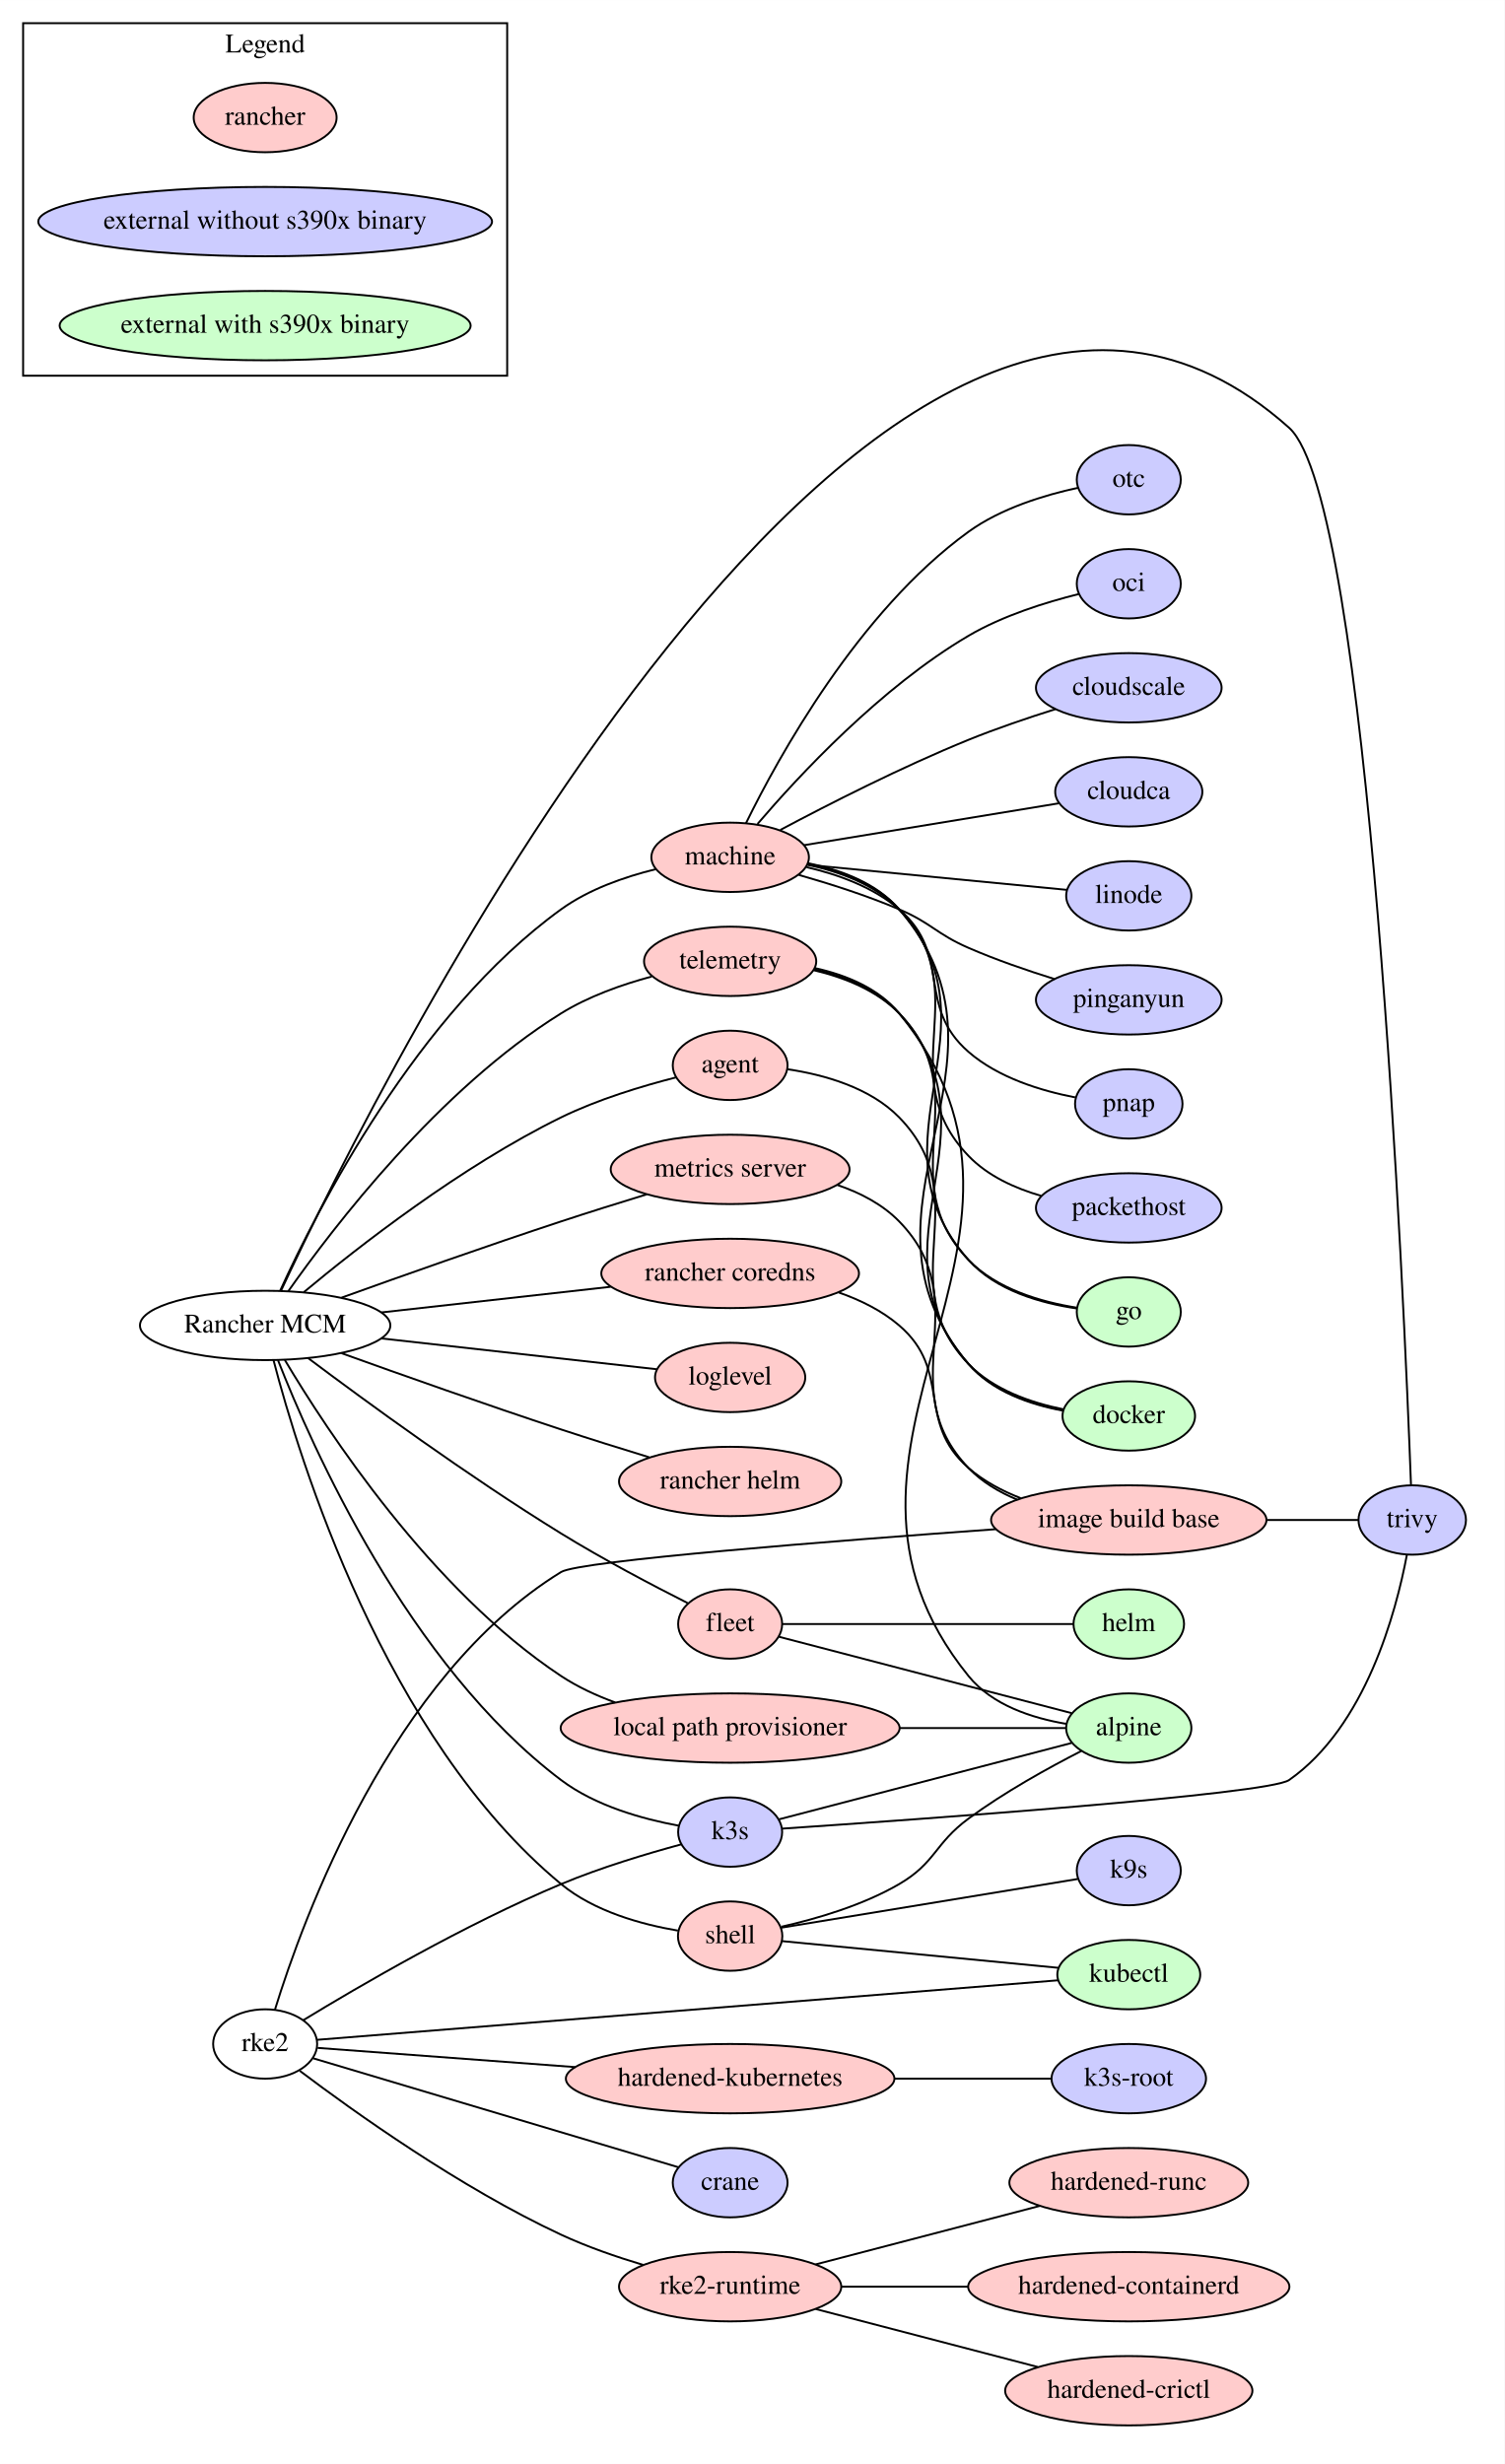
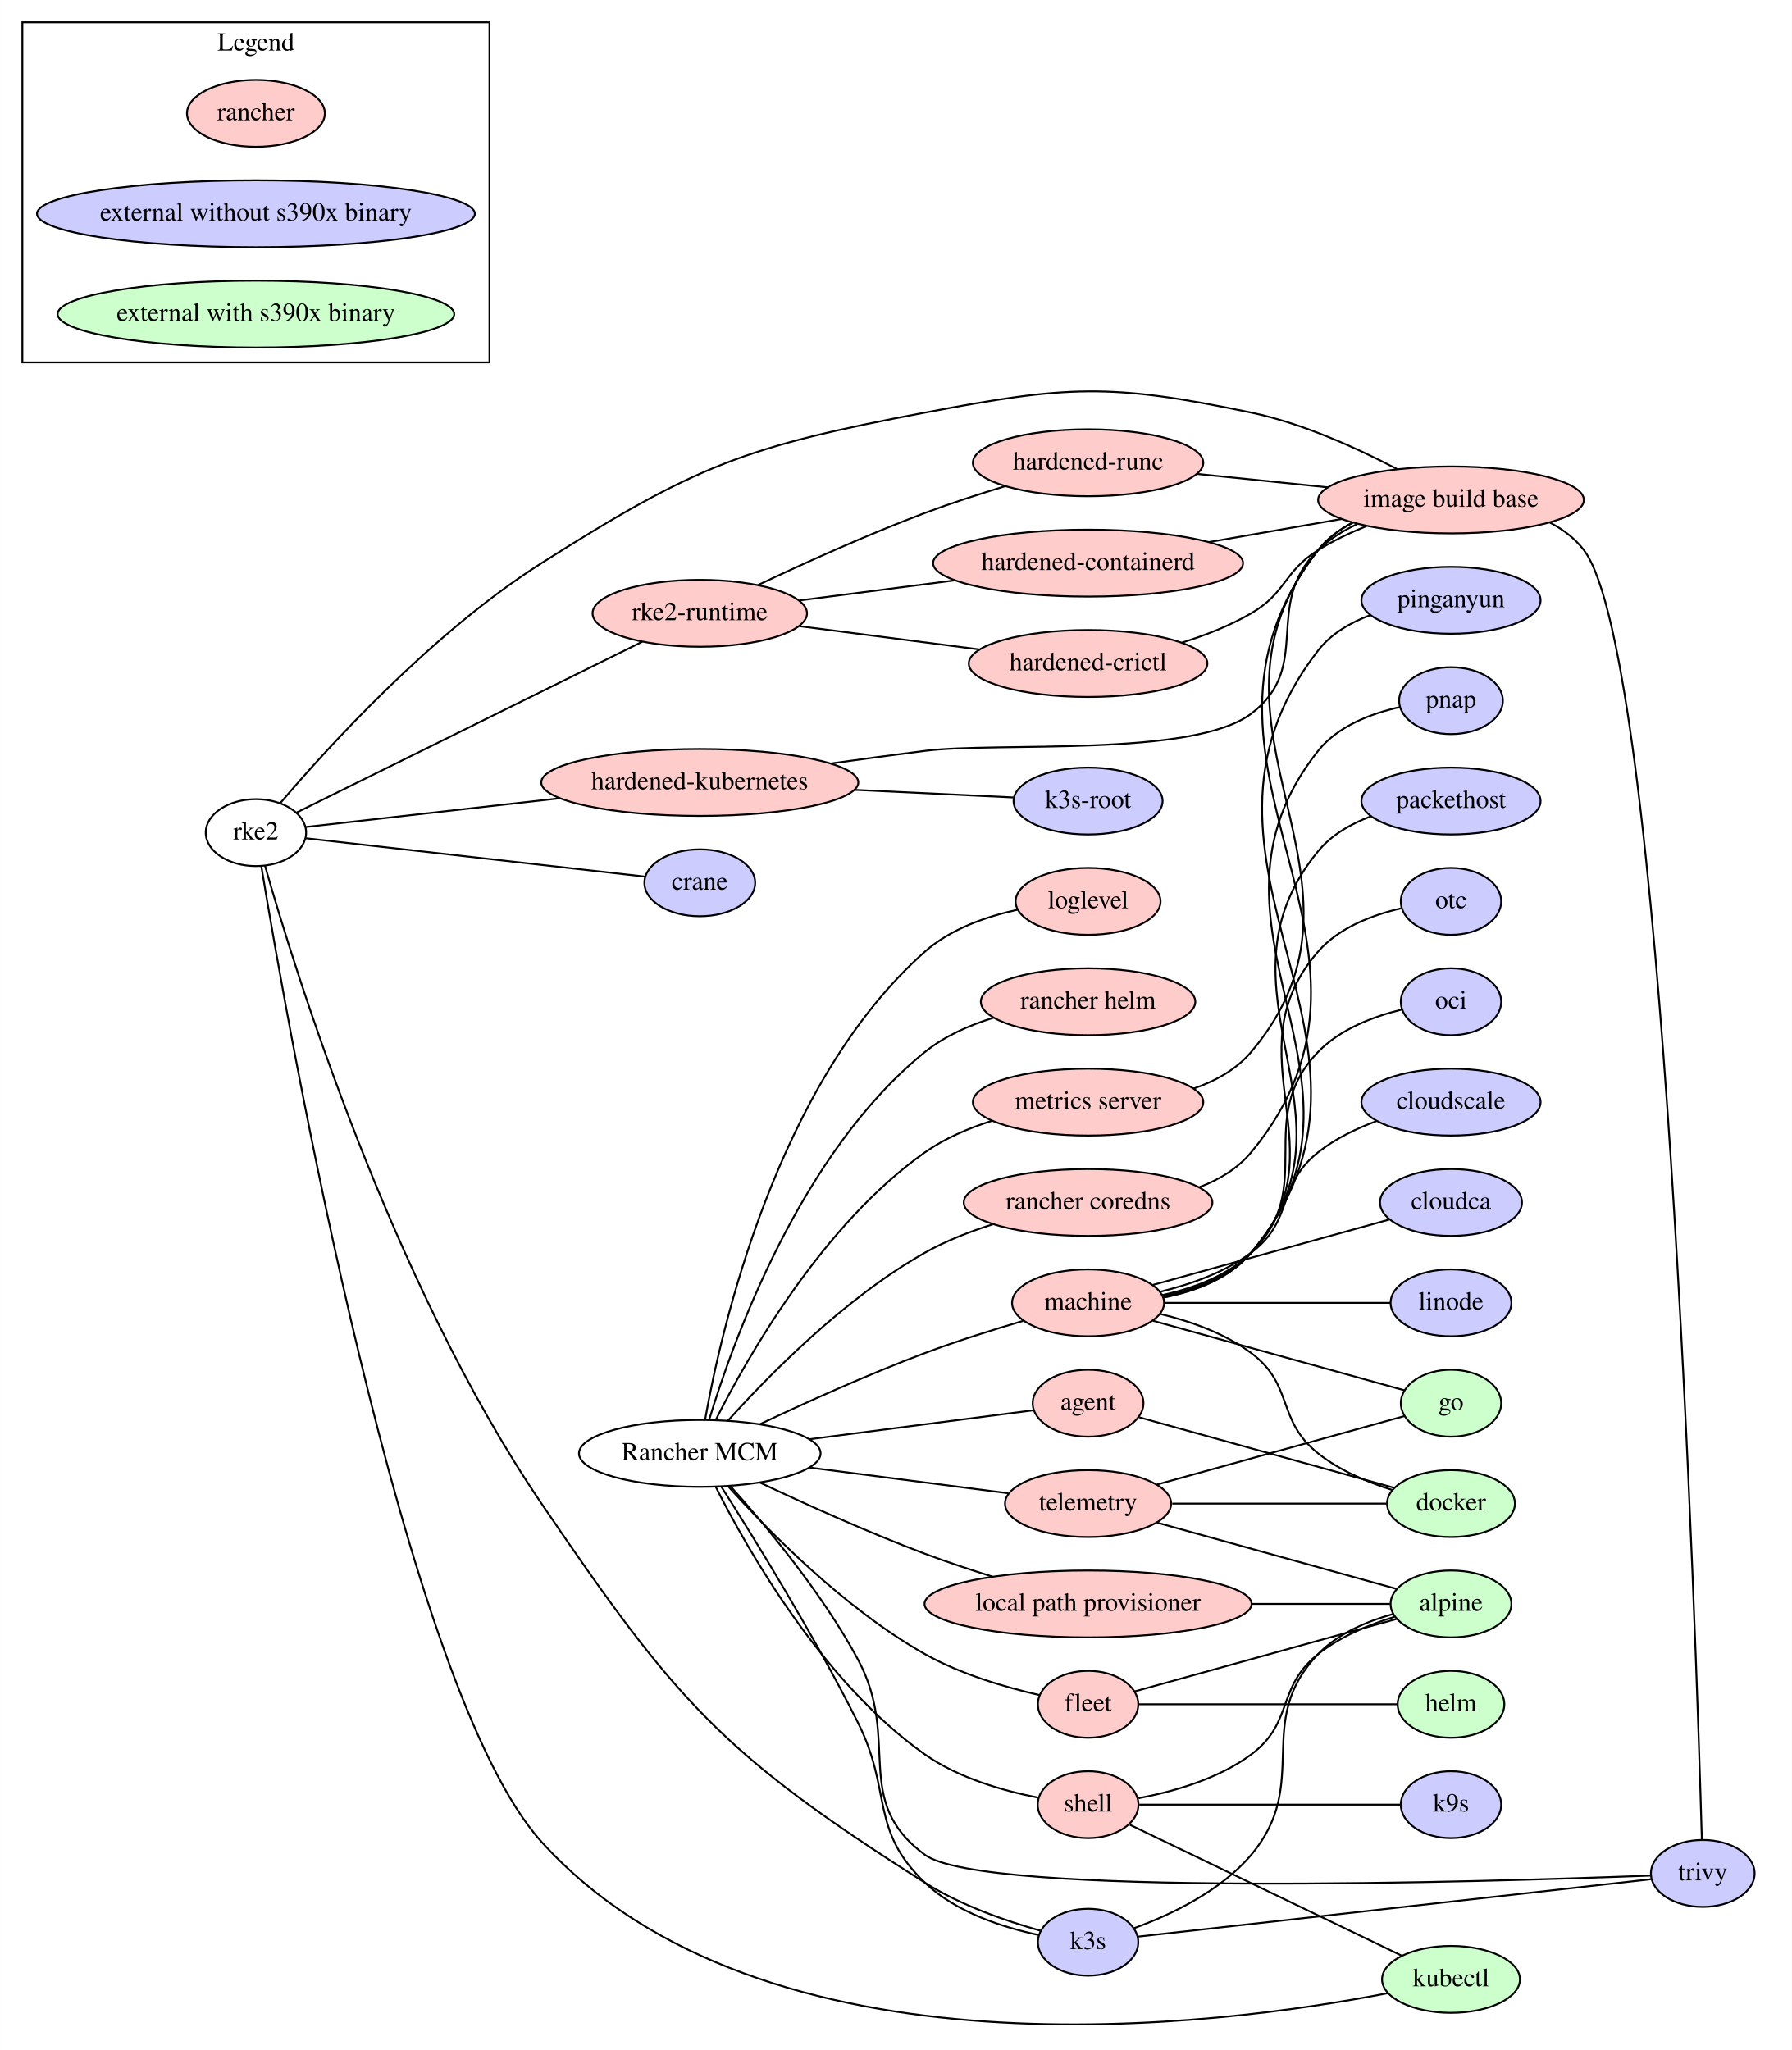
- <svg xmlns="http://www.w3.org/2000/svg" xmlns:xlink="http://www.w3.org/1999/xlink" width="781pt" height="1279pt" viewBox="0.00 0.00 781.04 1279.00">
-   <g id="graph0" class="graph" transform="scale(1 1) rotate(0) translate(4 1275)">
-     <polygon fill="#ffffff" stroke="transparent" points="-4,4 -4,-1275 777.044,-1275 777.044,4 -4,4" />
+ <svg xmlns="http://www.w3.org/2000/svg" xmlns:xlink="http://www.w3.org/1999/xlink" width="964pt" height="1103pt" viewBox="0.00 0.00 963.93 1103.00">
+   <g id="graph0" class="graph" transform="scale(1 1) rotate(0) translate(4 1099)">
+     <polygon fill="#ffffff" stroke="transparent" points="-4,4 -4,-1099 959.931,-1099 959.931,4 -4,4" />
    <g id="clust1" class="cluster">
-       <polygon fill="none" stroke="transparent" points="60.645,-8 60.645,-1072 765.044,-1072 765.044,-8 60.645,-8" />
+       <polygon fill="none" stroke="transparent" points="98.64,-8 98.64,-896 947.931,-896 947.931,-8 98.64,-8" />
    </g>
    <g id="clust2" class="cluster">
-       <polygon fill="none" stroke="#000000" points="8,-1080 8,-1263 259.279,-1263 259.279,-1080 8,-1080" />
-       <text text-anchor="middle" x="133.64" y="-1247.8" font-family="Times,serif" font-size="14.00" fill="#000000">Legend</text>
+       <polygon fill="none" stroke="#000000" points="8,-904 8,-1087 259.279,-1087 259.279,-904 8,-904" />
+       <text text-anchor="middle" x="133.64" y="-1071.8" font-family="Times,serif" font-size="14.00" fill="#000000">Legend</text>
    </g>
    <g id="node1" class="node">
      <g id="a_node1">
        <a xlink:href="https://github.com/linode/docker-machine-driver-linode/" xlink:title="linode">
-           <ellipse fill="#ccccff" stroke="#000000" cx="581.956" cy="-810" rx="32.494" ry="18" />
-           <text text-anchor="middle" x="581.956" y="-806.3" font-family="Times,serif" font-size="14.00" fill="#000000">linode</text>
+           <ellipse fill="#ccccff" stroke="#000000" cx="776.542" cy="-398" rx="32.494" ry="18" />
+           <text text-anchor="middle" x="776.542" y="-394.3" font-family="Times,serif" font-size="14.00" fill="#000000">linode</text>
        </a>
      </g>
    </g>
    <g id="node2" class="node">
      <g id="a_node2">
        <a xlink:href="https://github.com/cloud-ca/docker-machine-driver-cloudca" xlink:title="cloudca">
-           <ellipse fill="#ccccff" stroke="#000000" cx="581.956" cy="-864" rx="38.194" ry="18" />
-           <text text-anchor="middle" x="581.956" y="-860.3" font-family="Times,serif" font-size="14.00" fill="#000000">cloudca</text>
+           <ellipse fill="#ccccff" stroke="#000000" cx="776.542" cy="-452" rx="38.194" ry="18" />
+           <text text-anchor="middle" x="776.542" y="-448.3" font-family="Times,serif" font-size="14.00" fill="#000000">cloudca</text>
        </a>
      </g>
    </g>
    <g id="node3" class="node">
      <g id="a_node3">
        <a xlink:href="https://github.com/cloudscale-ch/docker-machine-driver-cloudscale" xlink:title="cloudscale">
-           <ellipse fill="#ccccff" stroke="#000000" cx="581.956" cy="-918" rx="48.192" ry="18" />
-           <text text-anchor="middle" x="581.956" y="-914.3" font-family="Times,serif" font-size="14.00" fill="#000000">cloudscale</text>
+           <ellipse fill="#ccccff" stroke="#000000" cx="776.542" cy="-506" rx="48.192" ry="18" />
+           <text text-anchor="middle" x="776.542" y="-502.3" font-family="Times,serif" font-size="14.00" fill="#000000">cloudscale</text>
        </a>
      </g>
    </g>
    <g id="node4" class="node">
      <g id="a_node4">
        <a xlink:href="https://github.com/rancher-plugins/rancher-machine-driver-oci" xlink:title="oci">
-           <ellipse fill="#ccccff" stroke="#000000" cx="581.956" cy="-972" rx="27" ry="18" />
-           <text text-anchor="middle" x="581.956" y="-968.3" font-family="Times,serif" font-size="14.00" fill="#000000">oci</text>
+           <ellipse fill="#ccccff" stroke="#000000" cx="776.542" cy="-560" rx="27" ry="18" />
+           <text text-anchor="middle" x="776.542" y="-556.3" font-family="Times,serif" font-size="14.00" fill="#000000">oci</text>
        </a>
      </g>
    </g>
    <g id="node5" class="node">
      <g id="a_node5">
        <a xlink:href="https://github.com/rancher-plugins/rancher-machine-driver-otc" xlink:title="otc">
-           <ellipse fill="#ccccff" stroke="#000000" cx="581.956" cy="-1026" rx="27" ry="18" />
-           <text text-anchor="middle" x="581.956" y="-1022.3" font-family="Times,serif" font-size="14.00" fill="#000000">otc</text>
+           <ellipse fill="#ccccff" stroke="#000000" cx="776.542" cy="-614" rx="27" ry="18" />
+           <text text-anchor="middle" x="776.542" y="-610.3" font-family="Times,serif" font-size="14.00" fill="#000000">otc</text>
        </a>
      </g>
    </g>
    <g id="node6" class="node">
      <g id="a_node6">
        <a xlink:href="https://github.com/packethost/docker-machine-driver-packet" xlink:title="packethost">
-           <ellipse fill="#ccccff" stroke="#000000" cx="581.956" cy="-648" rx="48.192" ry="18" />
-           <text text-anchor="middle" x="581.956" y="-644.3" font-family="Times,serif" font-size="14.00" fill="#000000">packethost</text>
+           <ellipse fill="#ccccff" stroke="#000000" cx="776.542" cy="-668" rx="48.192" ry="18" />
+           <text text-anchor="middle" x="776.542" y="-664.3" font-family="Times,serif" font-size="14.00" fill="#000000">packethost</text>
        </a>
      </g>
    </g>
    <g id="node7" class="node">
      <g id="a_node7">
        <a xlink:href="https://github.com/phoenixnap/docker-machine-driver-pnap" xlink:title="pnap">
-           <ellipse fill="#ccccff" stroke="#000000" cx="581.956" cy="-702" rx="27.895" ry="18" />
-           <text text-anchor="middle" x="581.956" y="-698.3" font-family="Times,serif" font-size="14.00" fill="#000000">pnap</text>
+           <ellipse fill="#ccccff" stroke="#000000" cx="776.542" cy="-722" rx="27.895" ry="18" />
+           <text text-anchor="middle" x="776.542" y="-718.3" font-family="Times,serif" font-size="14.00" fill="#000000">pnap</text>
        </a>
      </g>
    </g>
    <g id="node8" class="node">
      <g id="a_node8">
        <a xlink:href="https://drivers.rancher.cn/node-driver-/0.3.0" xlink:title="pinganyun">
-           <ellipse fill="#ccccff" stroke="#000000" cx="581.956" cy="-756" rx="48.192" ry="18" />
-           <text text-anchor="middle" x="581.956" y="-752.3" font-family="Times,serif" font-size="14.00" fill="#000000">pinganyun</text>
+           <ellipse fill="#ccccff" stroke="#000000" cx="776.542" cy="-776" rx="48.192" ry="18" />
+           <text text-anchor="middle" x="776.542" y="-772.3" font-family="Times,serif" font-size="14.00" fill="#000000">pinganyun</text>
        </a>
      </g>
    </g>
    <g id="node9" class="node">
-       <ellipse fill="#ccffcc" stroke="#000000" cx="581.956" cy="-594" rx="27" ry="18" />
-       <text text-anchor="middle" x="581.956" y="-590.3" font-family="Times,serif" font-size="14.00" fill="#000000">go</text>
+       <ellipse fill="#ccffcc" stroke="#000000" cx="776.542" cy="-344" rx="27" ry="18" />
+       <text text-anchor="middle" x="776.542" y="-340.3" font-family="Times,serif" font-size="14.00" fill="#000000">go</text>
    </g>
    <g id="node10" class="node">
-       <ellipse fill="#ccffcc" stroke="#000000" cx="581.956" cy="-540" rx="34.394" ry="18" />
-       <text text-anchor="middle" x="581.956" y="-536.3" font-family="Times,serif" font-size="14.00" fill="#000000">docker</text>
+       <ellipse fill="#ccffcc" stroke="#000000" cx="776.542" cy="-290" rx="34.394" ry="18" />
+       <text text-anchor="middle" x="776.542" y="-286.3" font-family="Times,serif" font-size="14.00" fill="#000000">docker</text>
    </g>
    <g id="node11" class="node">
      <g id="a_node11">
        <a xlink:href="https://github.com/rancher/machine" xlink:title="machine">
-           <ellipse fill="#ffcccc" stroke="#000000" cx="375.021" cy="-830" rx="40.893" ry="18" />
-           <text text-anchor="middle" x="375.021" y="-826.3" font-family="Times,serif" font-size="14.00" fill="#000000">machine</text>
+           <ellipse fill="#ffcccc" stroke="#000000" cx="581.306" cy="-398" rx="40.893" ry="18" />
+           <text text-anchor="middle" x="581.306" y="-394.3" font-family="Times,serif" font-size="14.00" fill="#000000">machine</text>
        </a>
      </g>
    </g>
    <g id="edge3" class="edge">
-       <path fill="none" stroke="#000000" d="M415.412,-826.096C454.697,-822.299 513.601,-816.606 549.809,-813.107" />
+       <path fill="none" stroke="#000000" d="M622.711,-398C658.865,-398 710.625,-398 743.912,-398" />
    </g>
    <g id="edge4" class="edge">
-       <path fill="none" stroke="#000000" d="M413.459,-836.316C451.212,-842.518 508.391,-851.913 545.46,-858.004" />
+       <path fill="none" stroke="#000000" d="M616.211,-407.654C652.186,-417.604 707.868,-433.005 743.243,-442.79" />
    </g>
    <g id="edge5" class="edge">
-       <path fill="none" stroke="#000000" d="M401.069,-844.214C425.769,-857.361 464.147,-876.936 498.764,-891 513.254,-896.887 529.551,-902.408 543.856,-906.904" />
+       <path fill="none" stroke="#000000" d="M620.216,-403.996C636.486,-407.945 654.865,-414.426 669.048,-425 692.173,-442.241 682.475,-461.044 705.048,-479 714.186,-486.268 725.489,-491.73 736.39,-495.768" />
    </g>
    <g id="edge6" class="edge">
-       <path fill="none" stroke="#000000" d="M389.23,-847.317C410.564,-872.265 453.251,-918.253 498.764,-945 516.568,-955.463 538.934,-962.429 555.991,-966.661" />
+       <path fill="none" stroke="#000000" d="M621.241,-402.177C637.89,-405.798 656.28,-412.525 669.048,-425 705.239,-460.359 669.982,-496.526 705.048,-533 716.91,-545.338 734.971,-552.098 749.972,-555.768" />
    </g>
    <g id="edge7" class="edge">
-       <path fill="none" stroke="#000000" d="M383.222,-847.66C400.015,-881.917 441.606,-957.649 498.764,-999 515.618,-1011.194 538.259,-1018.069 555.666,-1021.826" />
+       <path fill="none" stroke="#000000" d="M621.867,-401.568C638.632,-405.077 656.94,-411.884 669.048,-425 719.079,-479.194 656.738,-531.268 705.048,-587 716.346,-600.033 734.606,-606.792 749.843,-610.288" />
    </g>
    <g id="edge8" class="edge">
-       <path fill="none" stroke="#000000" d="M415.241,-826.108C431.943,-822.54 450.296,-815.775 462.764,-803 504.039,-760.707 457.813,-717.607 498.764,-675 508.76,-664.599 522.793,-658.2 536.491,-654.264" />
+       <path fill="none" stroke="#000000" d="M621.754,-401.173C638.705,-404.596 657.191,-411.445 669.048,-425 733.128,-498.252 643.292,-565.78 705.048,-641 712.289,-649.819 722.733,-655.76 733.411,-659.761" />
    </g>
    <g id="edge9" class="edge">
-       <path fill="none" stroke="#000000" d="M414.649,-824.903C431.047,-821.113 449.327,-814.508 462.764,-803 490.541,-779.208 471.169,-753.004 498.764,-729 514.23,-715.546 536.519,-708.773 554.135,-705.377" />
+       <path fill="none" stroke="#000000" d="M621.962,-400.994C638.954,-404.382 657.413,-411.253 669.048,-425 747.262,-517.405 629.764,-600.194 705.048,-695 715.692,-708.403 733.763,-715.155 749.073,-718.554" />
    </g>
    <g id="edge10" class="edge">
-       <path fill="none" stroke="#000000" d="M410.633,-820.868C426.821,-816.256 446.048,-810.122 462.764,-803 479.602,-795.825 481.981,-790.304 498.764,-783 512.966,-776.82 529.057,-771.278 543.278,-766.847" />
+       <path fill="none" stroke="#000000" d="M622.104,-400.876C639.123,-404.24 657.564,-411.127 669.048,-425 761.438,-536.608 616.196,-634.557 705.048,-749 712.046,-758.013 722.41,-764.017 733.09,-768.017" />
    </g>
    <g id="edge2" class="edge">
-       <path fill="none" stroke="#000000" d="M415.279,-826.658C432.194,-823.203 450.703,-816.375 462.764,-803 517.983,-741.764 444.014,-682.657 498.764,-621 512.879,-605.104 536.436,-598.519 554.887,-595.816" />
+       <path fill="none" stroke="#000000" d="M616.211,-388.346C655.147,-377.576 717.169,-360.422 751.544,-350.914" />
    </g>
    <g id="edge1" class="edge">
-       <path fill="none" stroke="#000000" d="M415.557,-826.903C432.525,-823.495 450.999,-816.637 462.764,-803 532.071,-722.662 430.072,-647.865 498.764,-567 510.855,-552.765 530.533,-545.976 547.715,-542.764" />
+       <path fill="none" stroke="#000000" d="M620.216,-392.004C636.486,-388.055 654.865,-381.574 669.048,-371 692.173,-353.759 682.475,-334.956 705.048,-317 716.574,-307.832 731.546,-301.538 744.809,-297.35" />
    </g>
    <g id="node12" class="node">
      <g id="a_node12">
        <a xlink:href="https://hub.docker.com/_/alpine" xlink:title="alpine">
-           <ellipse fill="#ccffcc" stroke="#000000" cx="581.956" cy="-378" rx="32.494" ry="18" />
-           <text text-anchor="middle" x="581.956" y="-374.3" font-family="Times,serif" font-size="14.00" fill="#000000">alpine</text>
+           <ellipse fill="#ccffcc" stroke="#000000" cx="776.542" cy="-236" rx="32.494" ry="18" />
+           <text text-anchor="middle" x="776.542" y="-232.3" font-family="Times,serif" font-size="14.00" fill="#000000">alpine</text>
        </a>
      </g>
    </g>
    <g id="node13" class="node">
      <g id="a_node13">
        <a xlink:href="https://github.com/rancher/telemetry" xlink:title="telemetry">
-           <ellipse fill="#ffcccc" stroke="#000000" cx="375.021" cy="-776" rx="44.693" ry="18" />
-           <text text-anchor="middle" x="375.021" y="-772.3" font-family="Times,serif" font-size="14.00" fill="#000000">telemetry</text>
+           <ellipse fill="#ffcccc" stroke="#000000" cx="581.306" cy="-290" rx="44.693" ry="18" />
+           <text text-anchor="middle" x="581.306" y="-286.3" font-family="Times,serif" font-size="14.00" fill="#000000">telemetry</text>
        </a>
      </g>
    </g>
    <g id="edge11" class="edge">
-       <path fill="none" stroke="#000000" d="M418.39,-771.401C434.214,-767.671 451.075,-760.976 462.764,-749 504.039,-706.707 457.813,-663.607 498.764,-621 513.389,-605.782 536.659,-599.13 554.874,-596.228" />
+       <path fill="none" stroke="#000000" d="M618.488,-300.284C657.543,-311.086 717.875,-327.773 751.581,-337.096" />
    </g>
    <g id="edge12" class="edge">
-       <path fill="none" stroke="#000000" d="M418.893,-771.872C434.782,-768.203 451.557,-761.428 462.764,-749 517.983,-687.764 444.014,-628.657 498.764,-567 511.165,-553.034 530.854,-546.255 547.966,-542.982" />
+       <path fill="none" stroke="#000000" d="M626.588,-290C661.734,-290 709.729,-290 741.863,-290" />
    </g>
    <g id="edge13" class="edge">
-       <path fill="none" stroke="#000000" d="M419.039,-772.493C435.145,-768.92 452.032,-762.048 462.764,-749 560.409,-630.272 402.029,-524.471 498.764,-405 510.995,-389.894 531.793,-383.144 549.533,-380.171" />
+       <path fill="none" stroke="#000000" d="M618.488,-279.716C655.994,-269.342 713.123,-253.541 747.448,-244.047" />
    </g>
    <g id="node14" class="node">
      <g id="a_node14">
        <a xlink:href="https://github.com/rancher/helm" xlink:title="rancher helm">
-           <ellipse fill="#ffcccc" stroke="#000000" cx="375.021" cy="-506" rx="57.69" ry="18" />
-           <text text-anchor="middle" x="375.021" y="-502.3" font-family="Times,serif" font-size="14.00" fill="#000000">rancher helm</text>
+           <ellipse fill="#ffcccc" stroke="#000000" cx="581.306" cy="-560" rx="57.69" ry="18" />
+           <text text-anchor="middle" x="581.306" y="-556.3" font-family="Times,serif" font-size="14.00" fill="#000000">rancher helm</text>
        </a>
      </g>
    </g>
    <g id="node15" class="node">
      <g id="a_node15">
        <a xlink:href="hhttps://github.com/rancher/loglevel" xlink:title="loglevel">
-           <ellipse fill="#ffcccc" stroke="#000000" cx="375.021" cy="-560" rx="38.993" ry="18" />
-           <text text-anchor="middle" x="375.021" y="-556.3" font-family="Times,serif" font-size="14.00" fill="#000000">loglevel</text>
+           <ellipse fill="#ffcccc" stroke="#000000" cx="581.306" cy="-614" rx="38.993" ry="18" />
+           <text text-anchor="middle" x="581.306" y="-610.3" font-family="Times,serif" font-size="14.00" fill="#000000">loglevel</text>
        </a>
      </g>
    </g>
    <g id="node16" class="node">
      <g id="a_node16">
        <a xlink:href="https://github.com/rancher/image-build-base" xlink:title="image build base">
-           <ellipse fill="#ffcccc" stroke="#000000" cx="581.956" cy="-486" rx="71.487" ry="18" />
-           <text text-anchor="middle" x="581.956" y="-482.3" font-family="Times,serif" font-size="14.00" fill="#000000">image build base</text>
+           <ellipse fill="#ffcccc" stroke="#000000" cx="776.542" cy="-830" rx="71.487" ry="18" />
+           <text text-anchor="middle" x="776.542" y="-826.3" font-family="Times,serif" font-size="14.00" fill="#000000">image build base</text>
        </a>
      </g>
    </g>
    <g id="node17" class="node">
      <g id="a_node17">
        <a xlink:href="https://github.com/aquasecurity/trivy" xlink:title="trivy">
-           <ellipse fill="#ccccff" stroke="#000000" cx="729.096" cy="-486" rx="27.895" ry="18" />
-           <text text-anchor="middle" x="729.096" y="-482.3" font-family="Times,serif" font-size="14.00" fill="#000000">trivy</text>
+           <ellipse fill="#ccccff" stroke="#000000" cx="911.983" cy="-91" rx="27.895" ry="18" />
+           <text text-anchor="middle" x="911.983" y="-87.3" font-family="Times,serif" font-size="14.00" fill="#000000">trivy</text>
        </a>
      </g>
    </g>
    <g id="edge14" class="edge">
-       <path fill="none" stroke="#000000" d="M653.802,-486C670.581,-486 687.479,-486 701.004,-486" />
+       <path fill="none" stroke="#000000" d="M829.627,-817.902C836.735,-814.19 843.22,-809.339 848.036,-803 891.297,-746.05 908.497,-214.434 911.494,-109.091" />
    </g>
    <g id="node18" class="node">
      <g id="a_node18">
        <a xlink:href="https://github.com/rancher/image-build-coredns" xlink:title="rancher coredns">
-           <ellipse fill="#ffcccc" stroke="#000000" cx="375.021" cy="-614" rx="66.888" ry="18" />
-           <text text-anchor="middle" x="375.021" y="-610.3" font-family="Times,serif" font-size="14.00" fill="#000000">rancher coredns</text>
+           <ellipse fill="#ffcccc" stroke="#000000" cx="581.306" cy="-452" rx="66.888" ry="18" />
+           <text text-anchor="middle" x="581.306" y="-448.3" font-family="Times,serif" font-size="14.00" fill="#000000">rancher coredns</text>
        </a>
      </g>
    </g>
    <g id="edge15" class="edge">
-       <path fill="none" stroke="#000000" d="M431.425,-604.097C442.696,-600.165 453.806,-594.672 462.764,-587 490.541,-563.208 471.169,-537.004 498.764,-513 506.554,-506.223 516.076,-501.142 525.859,-497.333" />
+       <path fill="none" stroke="#000000" d="M641.24,-460.265C651.87,-464.325 661.833,-470.283 669.048,-479 761.438,-590.608 616.196,-688.557 705.048,-803 709.93,-809.288 716.451,-814.112 723.574,-817.812" />
    </g>
    <g id="node19" class="node">
      <g id="a_node19">
        <a xlink:href="https://storage.googleapis.com/kubernetes-release" xlink:title="kubectl">
-           <ellipse fill="#ccffcc" stroke="#000000" cx="581.956" cy="-250" rx="37.093" ry="18" />
-           <text text-anchor="middle" x="581.956" y="-246.3" font-family="Times,serif" font-size="14.00" fill="#000000">kubectl</text>
+           <ellipse fill="#ccffcc" stroke="#000000" cx="776.542" cy="-34" rx="37.093" ry="18" />
+           <text text-anchor="middle" x="776.542" y="-30.3" font-family="Times,serif" font-size="14.00" fill="#000000">kubectl</text>
        </a>
      </g>
    </g>
    <g id="node20" class="node">
      <g id="a_node20">
        <a xlink:href="https://github.com/derailed/k9s/releases" xlink:title="k9s">
-           <ellipse fill="#ccccff" stroke="#000000" cx="581.956" cy="-304" rx="27" ry="18" />
-           <text text-anchor="middle" x="581.956" y="-300.3" font-family="Times,serif" font-size="14.00" fill="#000000">k9s</text>
+           <ellipse fill="#ccccff" stroke="#000000" cx="776.542" cy="-128" rx="27" ry="18" />
+           <text text-anchor="middle" x="776.542" y="-124.3" font-family="Times,serif" font-size="14.00" fill="#000000">k9s</text>
        </a>
      </g>
    </g>
    <g id="node21" class="node">
      <g id="a_node21">
        <a xlink:href="https://github.com/rancher/shell" xlink:title="shell">
-           <ellipse fill="#ffcccc" stroke="#000000" cx="375.021" cy="-270" rx="27.097" ry="18" />
-           <text text-anchor="middle" x="375.021" y="-266.3" font-family="Times,serif" font-size="14.00" fill="#000000">shell</text>
+           <ellipse fill="#ffcccc" stroke="#000000" cx="581.306" cy="-128" rx="27.097" ry="18" />
+           <text text-anchor="middle" x="581.306" y="-124.3" font-family="Times,serif" font-size="14.00" fill="#000000">shell</text>
        </a>
      </g>
    </g>
    <g id="edge16" class="edge">
-       <path fill="none" stroke="#000000" d="M401.65,-274.862C419.749,-278.945 443.761,-285.925 462.764,-297 481.778,-308.082 481.053,-317.936 498.764,-331 517.32,-344.688 540.251,-357.368 557.337,-366.099" />
+       <path fill="none" stroke="#000000" d="M608.407,-131.466C626.946,-134.936 651.288,-141.758 669.048,-155 692.173,-172.241 682.475,-191.044 705.048,-209 716.99,-218.498 732.63,-224.911 746.236,-229.095" />
    </g>
    <g id="edge17" class="edge">
-       <path fill="none" stroke="#000000" d="M402.075,-267.385C438.775,-263.838 504.458,-257.49 545.485,-253.525" />
+       <path fill="none" stroke="#000000" d="M603.702,-117.217C639.96,-99.76 711.349,-65.389 750.066,-46.748" />
    </g>
    <g id="edge18" class="edge">
-       <path fill="none" stroke="#000000" d="M401.651,-274.375C441.385,-280.904 515.754,-293.123 555.429,-299.642" />
+       <path fill="none" stroke="#000000" d="M608.865,-128C646.179,-128 712.359,-128 749.438,-128" />
    </g>
    <g id="node22" class="node">
      <g id="a_node22">
        <a xlink:href="https://github.com/rancher/image-build-k8s-metrics-server" xlink:title="metrics server">
-           <ellipse fill="#ffcccc" stroke="#000000" cx="375.021" cy="-668" rx="61.99" ry="18" />
-           <text text-anchor="middle" x="375.021" y="-664.3" font-family="Times,serif" font-size="14.00" fill="#000000">metrics server</text>
+           <ellipse fill="#ffcccc" stroke="#000000" cx="581.306" cy="-506" rx="61.99" ry="18" />
+           <text text-anchor="middle" x="581.306" y="-502.3" font-family="Times,serif" font-size="14.00" fill="#000000">metrics server</text>
        </a>
      </g>
    </g>
    <g id="edge19" class="edge">
-       <path fill="none" stroke="#000000" d="M430.697,-659.896C442.544,-655.879 454.081,-649.897 462.764,-641 504.039,-598.707 457.813,-555.607 498.764,-513 505.708,-505.774 514.602,-500.48 523.977,-496.601" />
+       <path fill="none" stroke="#000000" d="M637.927,-513.245C649.734,-517.298 661.017,-523.511 669.048,-533 747.262,-625.405 629.764,-708.194 705.048,-803 709.999,-809.234 716.556,-814.029 723.695,-817.717" />
    </g>
    <g id="node23" class="node">
      <g id="a_node23">
        <a xlink:href="https://github.com/rancher/local-path-provisioner" xlink:title="local path provisioner">
-           <ellipse fill="#ffcccc" stroke="#000000" cx="375.021" cy="-378" rx="87.985" ry="18" />
-           <text text-anchor="middle" x="375.021" y="-374.3" font-family="Times,serif" font-size="14.00" fill="#000000">local path provisioner</text>
+           <ellipse fill="#ffcccc" stroke="#000000" cx="581.306" cy="-236" rx="87.985" ry="18" />
+           <text text-anchor="middle" x="581.306" y="-232.3" font-family="Times,serif" font-size="14.00" fill="#000000">local path provisioner</text>
        </a>
      </g>
    </g>
    <g id="edge20" class="edge">
-       <path fill="none" stroke="#000000" d="M462.78,-378C493.404,-378 525.907,-378 549.22,-378" />
+       <path fill="none" stroke="#000000" d="M669.215,-236C695.732,-236 723.215,-236 743.732,-236" />
    </g>
    <g id="node24" class="node">
      <g id="a_node24">
        <a xlink:href="https://get.helm.sh" xlink:title="helm">
-           <ellipse fill="#ccffcc" stroke="#000000" cx="581.956" cy="-432" rx="28.695" ry="18" />
-           <text text-anchor="middle" x="581.956" y="-428.3" font-family="Times,serif" font-size="14.00" fill="#000000">helm</text>
+           <ellipse fill="#ccffcc" stroke="#000000" cx="776.542" cy="-182" rx="28.695" ry="18" />
+           <text text-anchor="middle" x="776.542" y="-178.3" font-family="Times,serif" font-size="14.00" fill="#000000">helm</text>
        </a>
      </g>
    </g>
    <g id="node25" class="node">
      <g id="a_node25">
        <a xlink:href="https://github.com/rancher/fleet" xlink:title="fleet">
-           <ellipse fill="#ffcccc" stroke="#000000" cx="375.021" cy="-432" rx="27" ry="18" />
-           <text text-anchor="middle" x="375.021" y="-428.3" font-family="Times,serif" font-size="14.00" fill="#000000">fleet</text>
+           <ellipse fill="#ffcccc" stroke="#000000" cx="581.306" cy="-182" rx="27" ry="18" />
+           <text text-anchor="middle" x="581.306" y="-178.3" font-family="Times,serif" font-size="14.00" fill="#000000">fleet</text>
        </a>
      </g>
    </g>
    <g id="edge22" class="edge">
-       <path fill="none" stroke="#000000" d="M400.396,-425.378C438.817,-415.352 511.586,-396.363 552.362,-385.723" />
+       <path fill="none" stroke="#000000" d="M606.43,-188.949C642.579,-198.947 709.113,-217.35 747.382,-227.935" />
    </g>
    <g id="edge21" class="edge">
-       <path fill="none" stroke="#000000" d="M402.075,-432C441.186,-432 513.21,-432 553.234,-432" />
+       <path fill="none" stroke="#000000" d="M608.453,-182C645.125,-182 710.207,-182 747.721,-182" />
    </g>
    <g id="node26" class="node">
      <g id="a_node26">
        <a xlink:href="https://github.com/rancher/agent" xlink:title="agent">
-           <ellipse fill="#ffcccc" stroke="#000000" cx="375.021" cy="-722" rx="29.795" ry="18" />
-           <text text-anchor="middle" x="375.021" y="-718.3" font-family="Times,serif" font-size="14.00" fill="#000000">agent</text>
+           <ellipse fill="#ffcccc" stroke="#000000" cx="581.306" cy="-344" rx="29.795" ry="18" />
+           <text text-anchor="middle" x="581.306" y="-340.3" font-family="Times,serif" font-size="14.00" fill="#000000">agent</text>
        </a>
      </g>
    </g>
    <g id="edge23" class="edge">
-       <path fill="none" stroke="#000000" d="M404.805,-719.99C423.807,-717.163 447.624,-710.513 462.764,-695 504.039,-652.707 457.813,-609.607 498.764,-567 511.601,-553.643 531.096,-546.885 547.989,-543.47" />
+       <path fill="none" stroke="#000000" d="M608.865,-336.378C645.023,-326.377 708.286,-308.879 745.909,-298.473" />
    </g>
    <g id="node27" class="node">
      <g id="a_node27">
        <a xlink:href="https://github.com/k3s-io/k3s" xlink:title="k3s">
-           <ellipse fill="#ccccff" stroke="#000000" cx="375.021" cy="-324" rx="27" ry="18" />
-           <text text-anchor="middle" x="375.021" y="-320.3" font-family="Times,serif" font-size="14.00" fill="#000000">k3s</text>
+           <ellipse fill="#ccccff" stroke="#000000" cx="581.306" cy="-54" rx="27" ry="18" />
+           <text text-anchor="middle" x="581.306" y="-50.3" font-family="Times,serif" font-size="14.00" fill="#000000">k3s</text>
        </a>
      </g>
    </g>
    <g id="edge25" class="edge">
-       <path fill="none" stroke="#000000" d="M400.396,-330.622C438.817,-340.648 511.586,-359.637 552.362,-370.277" />
+       <path fill="none" stroke="#000000" d="M606.177,-61.596C625.814,-68.792 652.565,-81.445 669.048,-101 701.659,-139.686 669.982,-172.526 705.048,-209 715.715,-220.095 731.394,-226.679 745.353,-230.561" />
    </g>
    <g id="edge24" class="edge">
-       <path fill="none" stroke="#000000" d="M401.914,-325.781C471.793,-330.505 654.438,-343.504 665.149,-351 704.882,-378.806 720.689,-438.023 726.323,-467.925" />
+       <path fill="none" stroke="#000000" d="M608.087,-56.996C669.743,-63.895 821.233,-80.846 884.02,-87.871" />
    </g>
    <g id="node28" class="node">
      <g id="a_node28">
        <a xlink:href="https://github.com/rancher/rancher" xlink:title="Rancher MCM">
-           <ellipse fill="none" stroke="#000000" cx="133.64" cy="-587" rx="64.989" ry="18" />
-           <text text-anchor="middle" x="133.64" y="-583.3" font-family="Times,serif" font-size="14.00" fill="#000000">Rancher MCM</text>
+           <ellipse fill="none" stroke="#000000" cx="372.422" cy="-317" rx="64.989" ry="18" />
+           <text text-anchor="middle" x="372.422" y="-313.3" font-family="Times,serif" font-size="14.00" fill="#000000">Rancher MCM</text>
        </a>
      </g>
    </g>
    <g id="edge26" class="edge">
-       <path fill="none" stroke="#000000" d="M141.484,-605.127C160.345,-646.571 212.295,-748.84 287.279,-803 301.62,-813.359 320.021,-819.81 336.264,-823.796" />
+       <path fill="none" stroke="#000000" d="M404.628,-332.635C428.786,-344.048 462.842,-359.474 493.564,-371 510.725,-377.438 530.174,-383.541 546.392,-388.31" />
    </g>
    <g id="edge27" class="edge">
-       <path fill="none" stroke="#000000" d="M145.605,-604.698C168.949,-637.888 223.87,-709.668 287.279,-749 301.5,-757.821 318.816,-763.948 334.296,-768.108" />
+       <path fill="none" stroke="#000000" d="M431.442,-309.371C465.464,-304.974 507.471,-299.544 538.347,-295.553" />
    </g>
    <g id="edge28" class="edge">
-       <path fill="none" stroke="#000000" d="M173.284,-572.582C204.223,-561.448 248.342,-545.828 287.279,-533 302.114,-528.113 318.449,-523.01 332.962,-518.574" />
+       <path fill="none" stroke="#000000" d="M377.482,-335.11C389.988,-376.519 426.317,-478.72 493.564,-533 504.106,-541.509 517.32,-547.344 530.27,-551.343" />
    </g>
    <g id="edge29" class="edge">
-       <path fill="none" stroke="#000000" d="M193.928,-580.256C238.752,-575.242 298.553,-568.553 336.933,-564.26" />
+       <path fill="none" stroke="#000000" d="M375.279,-335.148C383.852,-383.507 413.875,-516.572 493.564,-587 507.298,-599.138 526.399,-605.819 543.273,-609.497" />
    </g>
    <g id="edge36" class="edge">
-       <path fill="none" stroke="#000000" d="M141.808,-604.868C191.095,-710.463 453.762,-1241.886 665.149,-1053 707.161,-1015.46 725.005,-596.86 728.457,-504.122" />
+       <path fill="none" stroke="#000000" d="M388.851,-299.415C407.637,-278.524 438.278,-241.957 457.564,-206 480.882,-162.525 453.765,-130.152 493.564,-101 524.852,-78.082 794.976,-86.435 883.803,-89.84" />
    </g>
    <g id="edge30" class="edge">
-       <path fill="none" stroke="#000000" d="M193.928,-593.744C230.234,-597.805 276.366,-602.965 312.982,-607.061" />
+       <path fill="none" stroke="#000000" d="M387.499,-334.51C408.839,-358.256 450.12,-400.51 493.564,-425 504.81,-431.339 517.723,-436.37 530.123,-440.286" />
    </g>
    <g id="edge31" class="edge">
-       <path fill="none" stroke="#000000" d="M137.995,-568.939C151.182,-518.159 195.519,-372.897 287.279,-297 304.473,-282.779 329.102,-276.037 347.892,-272.847" />
+       <path fill="none" stroke="#000000" d="M381.014,-298.968C397.858,-265.539 438.436,-193.827 493.564,-155 511.676,-142.243 535.987,-135.38 554.426,-131.77" />
    </g>
    <g id="edge32" class="edge">
-       <path fill="none" stroke="#000000" d="M173.284,-601.418C204.223,-612.552 248.342,-628.172 287.279,-641 301.66,-645.738 317.45,-650.677 331.624,-655.017" />
+       <path fill="none" stroke="#000000" d="M381.014,-335.032C397.858,-368.461 438.436,-440.173 493.564,-479 504.249,-486.526 517.091,-492 529.612,-495.966" />
    </g>
    <g id="edge33" class="edge">
-       <path fill="none" stroke="#000000" d="M143.861,-569.059C165.526,-532.635 219.669,-449.694 287.279,-405 295.788,-399.375 305.527,-394.875 315.348,-391.289" />
+       <path fill="none" stroke="#000000" d="M404.628,-301.365C428.786,-289.952 462.842,-274.526 493.564,-263 505.203,-258.633 517.896,-254.421 529.918,-250.674" />
    </g>
    <g id="edge34" class="edge">
-       <path fill="none" stroke="#000000" d="M155.965,-570.017C185.36,-547.959 238.981,-508.761 287.279,-479 309.053,-465.583 334.977,-451.971 352.975,-442.873" />
+       <path fill="none" stroke="#000000" d="M387.499,-299.49C408.839,-275.744 450.12,-233.49 493.564,-209 512.863,-198.121 537.072,-191.096 555.17,-186.947" />
    </g>
    <g id="edge35" class="edge">
-       <path fill="none" stroke="#000000" d="M153.697,-604.252C181.849,-627.699 235.456,-669.607 287.279,-695 306.314,-704.327 329.253,-711.25 346.902,-715.75" />
+       <path fill="none" stroke="#000000" d="M431.442,-324.629C470.772,-329.712 520.774,-336.176 551.913,-340.201" />
    </g>
    <g id="edge37" class="edge">
-       <path fill="none" stroke="#000000" d="M140.352,-568.852C157.613,-524.698 207.843,-410.902 287.279,-351 305.094,-337.565 329.666,-330.75 348.275,-327.332" />
+       <path fill="none" stroke="#000000" d="M383.978,-299.125C401.155,-272.175 433.932,-219.259 457.564,-172 476.096,-134.939 463.588,-114.607 493.564,-86 510.338,-69.992 535.75,-61.883 554.916,-57.843" />
    </g>
    <g id="node29" class="node">
      <g id="a_node29">
        <a xlink:href="https://github.com/rancher/rke2" xlink:title="rke2">
-           <ellipse fill="none" stroke="#000000" cx="133.64" cy="-214" rx="27" ry="18" />
-           <text text-anchor="middle" x="133.64" y="-210.3" font-family="Times,serif" font-size="14.00" fill="#000000">rke2</text>
-         </a>
-       </g>
-     </g>
-     <g id="edge42" class="edge">
-       <path fill="none" stroke="#000000" d="M138.743,-231.849C153.151,-278.594 198.948,-404.719 287.279,-459 296.772,-464.833 428.75,-475.161 512.828,-481.212" />
-     </g>
-     <g id="edge44" class="edge">
-       <path fill="none" stroke="#000000" d="M160.674,-216.171C237.534,-222.343 457.401,-239.998 545.145,-247.044" />
-     </g>
-     <g id="edge43" class="edge">
-       <path fill="none" stroke="#000000" d="M153.393,-226.316C182.056,-243.801 237.231,-276.022 287.279,-297 307.711,-305.564 331.822,-312.788 349.595,-317.603" />
+           <ellipse fill="none" stroke="#000000" cx="133.64" cy="-651" rx="27" ry="18" />
+           <text text-anchor="middle" x="133.64" y="-647.3" font-family="Times,serif" font-size="14.00" fill="#000000">rke2</text>
+         </a>
+       </g>
+     </g>
+     <g id="edge45" class="edge">
+       <path fill="none" stroke="#000000" d="M146.884,-667.039C171.716,-696.229 228.125,-758.474 287.279,-796 370.452,-848.763 396.786,-858.68 493.564,-877 570.196,-891.506 592.706,-892.96 669.048,-877 696.96,-871.165 726.492,-857.655 747.524,-846.611" />
+     </g>
+     <g id="edge47" class="edge">
+       <path fill="none" stroke="#000000" d="M136.55,-632.918C150.533,-548.03 213.189,-189.766 287.279,-108 406.685,23.777 652.881,-9.171 742.753,-26.612" />
+     </g>
+     <g id="edge46" class="edge">
+       <path fill="none" stroke="#000000" d="M138.505,-633.259C154.024,-578.631 206.142,-409.45 287.279,-290 359.731,-183.338 384.645,-155.013 493.564,-86 512.876,-73.763 537.532,-65.299 555.787,-60.163" />
    </g>
    <g id="node30" class="node">
      <g id="a_node30">
        <a xlink:href="https://github.com/rancher/rke2" xlink:title="rke2-runtime">
-           <ellipse fill="#ffcccc" stroke="#000000" cx="375.021" cy="-88" rx="57.69" ry="18" />
-           <text text-anchor="middle" x="375.021" y="-84.3" font-family="Times,serif" font-size="14.00" fill="#000000">rke2-runtime</text>
+           <ellipse fill="#ffcccc" stroke="#000000" cx="372.422" cy="-769" rx="57.69" ry="18" />
+           <text text-anchor="middle" x="372.422" y="-765.3" font-family="Times,serif" font-size="14.00" fill="#000000">rke2-runtime</text>
        </a>
      </g>
    </g>
    <g id="edge38" class="edge">
-       <path fill="none" stroke="#000000" d="M151.605,-200.073C179.353,-179.122 234.917,-139.361 287.279,-115 300.718,-108.748 315.973,-103.475 329.95,-99.295" />
+       <path fill="none" stroke="#000000" d="M155.676,-661.89C198.394,-683 292.562,-729.536 341.511,-753.725" />
    </g>
    <g id="node34" class="node">
      <g id="a_node34">
        <a xlink:href="https://github.com/google/go-containerregistry" xlink:title="crane">
-           <ellipse fill="#ccccff" stroke="#000000" cx="375.021" cy="-142" rx="29.795" ry="18" />
-           <text text-anchor="middle" x="375.021" y="-138.3" font-family="Times,serif" font-size="14.00" fill="#000000">crane</text>
-         </a>
-       </g>
-     </g>
-     <g id="edge45" class="edge">
-       <path fill="none" stroke="#000000" d="M158.562,-206.566C204.215,-192.949 300.888,-164.113 348.033,-150.05" />
+           <ellipse fill="#ccccff" stroke="#000000" cx="372.422" cy="-624" rx="29.795" ry="18" />
+           <text text-anchor="middle" x="372.422" y="-620.3" font-family="Times,serif" font-size="14.00" fill="#000000">crane</text>
+         </a>
+       </g>
+     </g>
+     <g id="edge48" class="edge">
+       <path fill="none" stroke="#000000" d="M160.567,-647.955C205.695,-642.852 296.236,-632.615 342.987,-627.328" />
    </g>
    <g id="node35" class="node">
      <g id="a_node35">
        <a xlink:href="https://github.com/rancher/image-build-kubernetes" xlink:title="hardened-kubernetes">
-           <ellipse fill="#ffcccc" stroke="#000000" cx="375.021" cy="-196" rx="85.285" ry="18" />
-           <text text-anchor="middle" x="375.021" y="-192.3" font-family="Times,serif" font-size="14.00" fill="#000000">hardened-kubernetes</text>
-         </a>
-       </g>
-     </g>
-     <g id="edge46" class="edge">
-       <path fill="none" stroke="#000000" d="M160.86,-211.97C193.102,-209.566 248.275,-205.452 294.544,-202.001" />
+           <ellipse fill="#ffcccc" stroke="#000000" cx="372.422" cy="-678" rx="85.285" ry="18" />
+           <text text-anchor="middle" x="372.422" y="-674.3" font-family="Times,serif" font-size="14.00" fill="#000000">hardened-kubernetes</text>
+         </a>
+       </g>
+     </g>
+     <g id="edge49" class="edge">
+       <path fill="none" stroke="#000000" d="M160.567,-654.045C193.498,-657.768 250.612,-664.226 297.246,-669.5" />
    </g>
    <g id="node31" class="node">
      <g id="a_node31">
        <a xlink:href="https://github.com/rancher/image-build-containerd" xlink:title="hardened-containerd">
-           <ellipse fill="#ffcccc" stroke="#000000" cx="581.956" cy="-88" rx="83.386" ry="18" />
-           <text text-anchor="middle" x="581.956" y="-84.3" font-family="Times,serif" font-size="14.00" fill="#000000">hardened-containerd</text>
-         </a>
-       </g>
-     </g>
-     <g id="edge39" class="edge">
-       <path fill="none" stroke="#000000" d="M432.939,-88C453.266,-88 476.523,-88 498.523,-88" />
+           <ellipse fill="#ffcccc" stroke="#000000" cx="581.306" cy="-796" rx="83.386" ry="18" />
+           <text text-anchor="middle" x="581.306" y="-792.3" font-family="Times,serif" font-size="14.00" fill="#000000">hardened-containerd</text>
+         </a>
+       </g>
+     </g>
+     <g id="edge42" class="edge">
+       <path fill="none" stroke="#000000" d="M425.943,-775.918C451.449,-779.215 482.318,-783.205 509.798,-786.757" />
    </g>
    <g id="node32" class="node">
      <g id="a_node32">
        <a xlink:href="https://github.com/rancher/image-build-runc" xlink:title="hardened-runc">
-           <ellipse fill="#ffcccc" stroke="#000000" cx="581.956" cy="-142" rx="61.99" ry="18" />
-           <text text-anchor="middle" x="581.956" y="-138.3" font-family="Times,serif" font-size="14.00" fill="#000000">hardened-runc</text>
-         </a>
-       </g>
-     </g>
-     <g id="edge40" class="edge">
-       <path fill="none" stroke="#000000" d="M419.414,-99.584C453.735,-108.54 501.098,-120.9 535.845,-129.967" />
+           <ellipse fill="#ffcccc" stroke="#000000" cx="581.306" cy="-850" rx="61.99" ry="18" />
+           <text text-anchor="middle" x="581.306" y="-846.3" font-family="Times,serif" font-size="14.00" fill="#000000">hardened-runc</text>
+         </a>
+       </g>
+     </g>
+     <g id="edge43" class="edge">
+       <path fill="none" stroke="#000000" d="M403.868,-784.276C428.069,-795.723 462.519,-811.353 493.564,-823 507.442,-828.207 522.816,-833.193 536.768,-837.433" />
    </g>
    <g id="node33" class="node">
      <g id="a_node33">
        <a xlink:href="https://github.com/rancher/image-build-crictl" xlink:title="hardened-crictl">
-           <ellipse fill="#ffcccc" stroke="#000000" cx="581.956" cy="-34" rx="64.189" ry="18" />
-           <text text-anchor="middle" x="581.956" y="-30.3" font-family="Times,serif" font-size="14.00" fill="#000000">hardened-crictl</text>
-         </a>
-       </g>
+           <ellipse fill="#ffcccc" stroke="#000000" cx="581.306" cy="-742" rx="64.189" ry="18" />
+           <text text-anchor="middle" x="581.306" y="-738.3" font-family="Times,serif" font-size="14.00" fill="#000000">hardened-crictl</text>
+         </a>
+       </g>
+     </g>
+     <g id="edge44" class="edge">
+       <path fill="none" stroke="#000000" d="M425.943,-762.082C455.558,-758.254 492.406,-753.491 522.782,-749.565" />
+     </g>
+     <g id="edge39" class="edge">
+       <path fill="none" stroke="#000000" d="M646.317,-807.322C669.39,-811.34 695.208,-815.836 717.733,-819.759" />
+     </g>
+     <g id="edge40" class="edge">
+       <path fill="none" stroke="#000000" d="M639.619,-844.026C661.867,-841.747 687.384,-839.133 710.315,-836.784" />
    </g>
    <g id="edge41" class="edge">
-       <path fill="none" stroke="#000000" d="M419.414,-76.416C453.379,-67.552 500.116,-55.356 534.759,-46.316" />
+       <path fill="none" stroke="#000000" d="M631.701,-753.2C644.378,-757.159 657.619,-762.339 669.048,-769 688.063,-780.082 686.39,-791.329 705.048,-803 713.035,-807.996 722.091,-812.297 731.008,-815.905" />
+     </g>
+     <g id="edge51" class="edge">
+       <path fill="none" stroke="#000000" d="M442.844,-688.197C459.465,-690.517 477.131,-692.911 493.564,-695 532.5,-699.95 637.755,-691.31 669.048,-715 702.74,-740.505 674.764,-773.529 705.048,-803 711.039,-808.83 718.411,-813.425 726.121,-817.041" />
    </g>
    <g id="node36" class="node">
      <g id="a_node36">
        <a xlink:href="https://github.com/k3s-io/k3s-root" xlink:title="k3s-root">
-           <ellipse fill="#ccccff" stroke="#000000" cx="581.956" cy="-196" rx="40.094" ry="18" />
-           <text text-anchor="middle" x="581.956" y="-192.3" font-family="Times,serif" font-size="14.00" fill="#000000">k3s-root</text>
-         </a>
-       </g>
-     </g>
-     <g id="edge47" class="edge">
-       <path fill="none" stroke="#000000" d="M460.384,-196C488.44,-196 518.329,-196 541.45,-196" />
+           <ellipse fill="#ccccff" stroke="#000000" cx="581.306" cy="-668" rx="40.094" ry="18" />
+           <text text-anchor="middle" x="581.306" y="-664.3" font-family="Times,serif" font-size="14.00" fill="#000000">k3s-root</text>
+         </a>
+       </g>
+     </g>
+     <g id="edge50" class="edge">
+       <path fill="none" stroke="#000000" d="M455.579,-674.019C485.045,-672.608 516.873,-671.085 541.133,-669.923" />
    </g>
    <g id="node37" class="node">
-       <ellipse fill="#ffcccc" stroke="#000000" cx="133.64" cy="-1214" rx="37.093" ry="18" />
-       <text text-anchor="middle" x="133.64" y="-1210.3" font-family="Times,serif" font-size="14.00" fill="#000000">rancher</text>
+       <ellipse fill="#ffcccc" stroke="#000000" cx="133.64" cy="-1038" rx="37.093" ry="18" />
+       <text text-anchor="middle" x="133.64" y="-1034.3" font-family="Times,serif" font-size="14.00" fill="#000000">rancher</text>
    </g>
    <g id="node38" class="node">
-       <ellipse fill="#ccccff" stroke="#000000" cx="133.64" cy="-1160" rx="117.779" ry="18" />
-       <text text-anchor="middle" x="133.64" y="-1156.3" font-family="Times,serif" font-size="14.00" fill="#000000">external without s390x binary</text>
+       <ellipse fill="#ccccff" stroke="#000000" cx="133.64" cy="-984" rx="117.779" ry="18" />
+       <text text-anchor="middle" x="133.64" y="-980.3" font-family="Times,serif" font-size="14.00" fill="#000000">external without s390x binary</text>
    </g>
    <g id="node39" class="node">
-       <ellipse fill="#ccffcc" stroke="#000000" cx="133.64" cy="-1106" rx="106.681" ry="18" />
-       <text text-anchor="middle" x="133.64" y="-1102.3" font-family="Times,serif" font-size="14.00" fill="#000000">external with s390x binary</text>
+       <ellipse fill="#ccffcc" stroke="#000000" cx="133.64" cy="-930" rx="106.681" ry="18" />
+       <text text-anchor="middle" x="133.64" y="-926.3" font-family="Times,serif" font-size="14.00" fill="#000000">external with s390x binary</text>
    </g>
  </g>
</svg>
